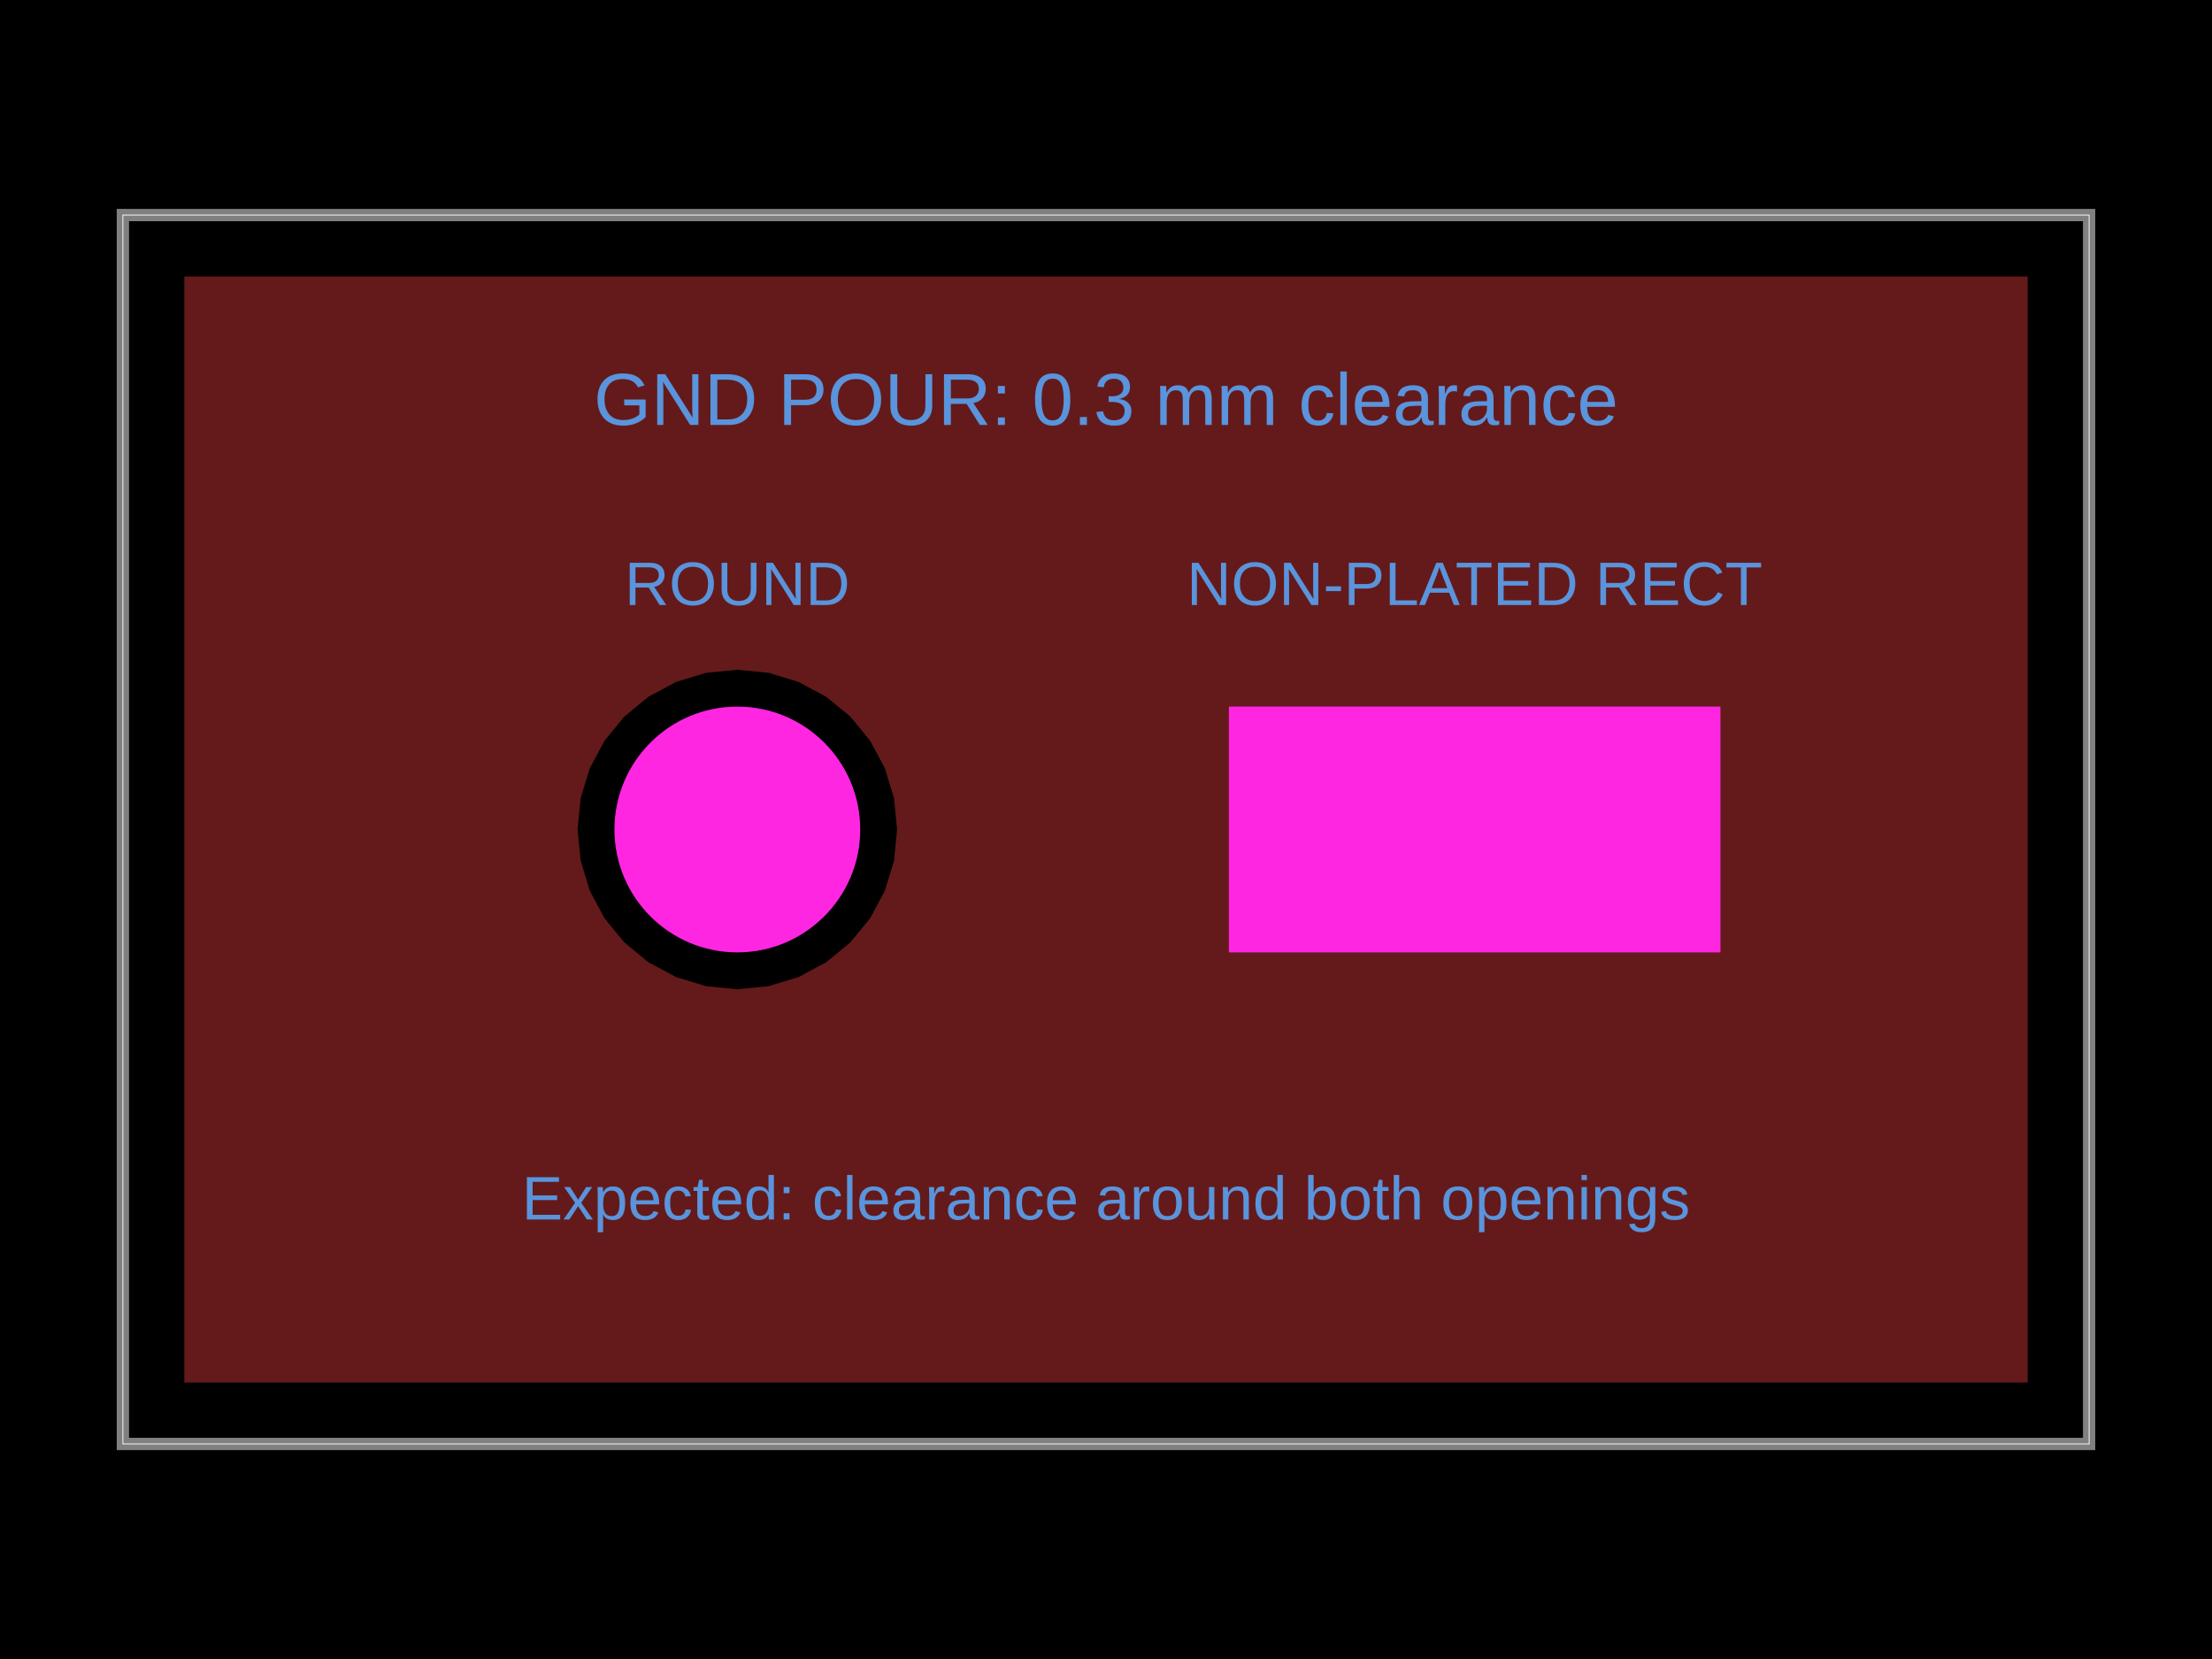
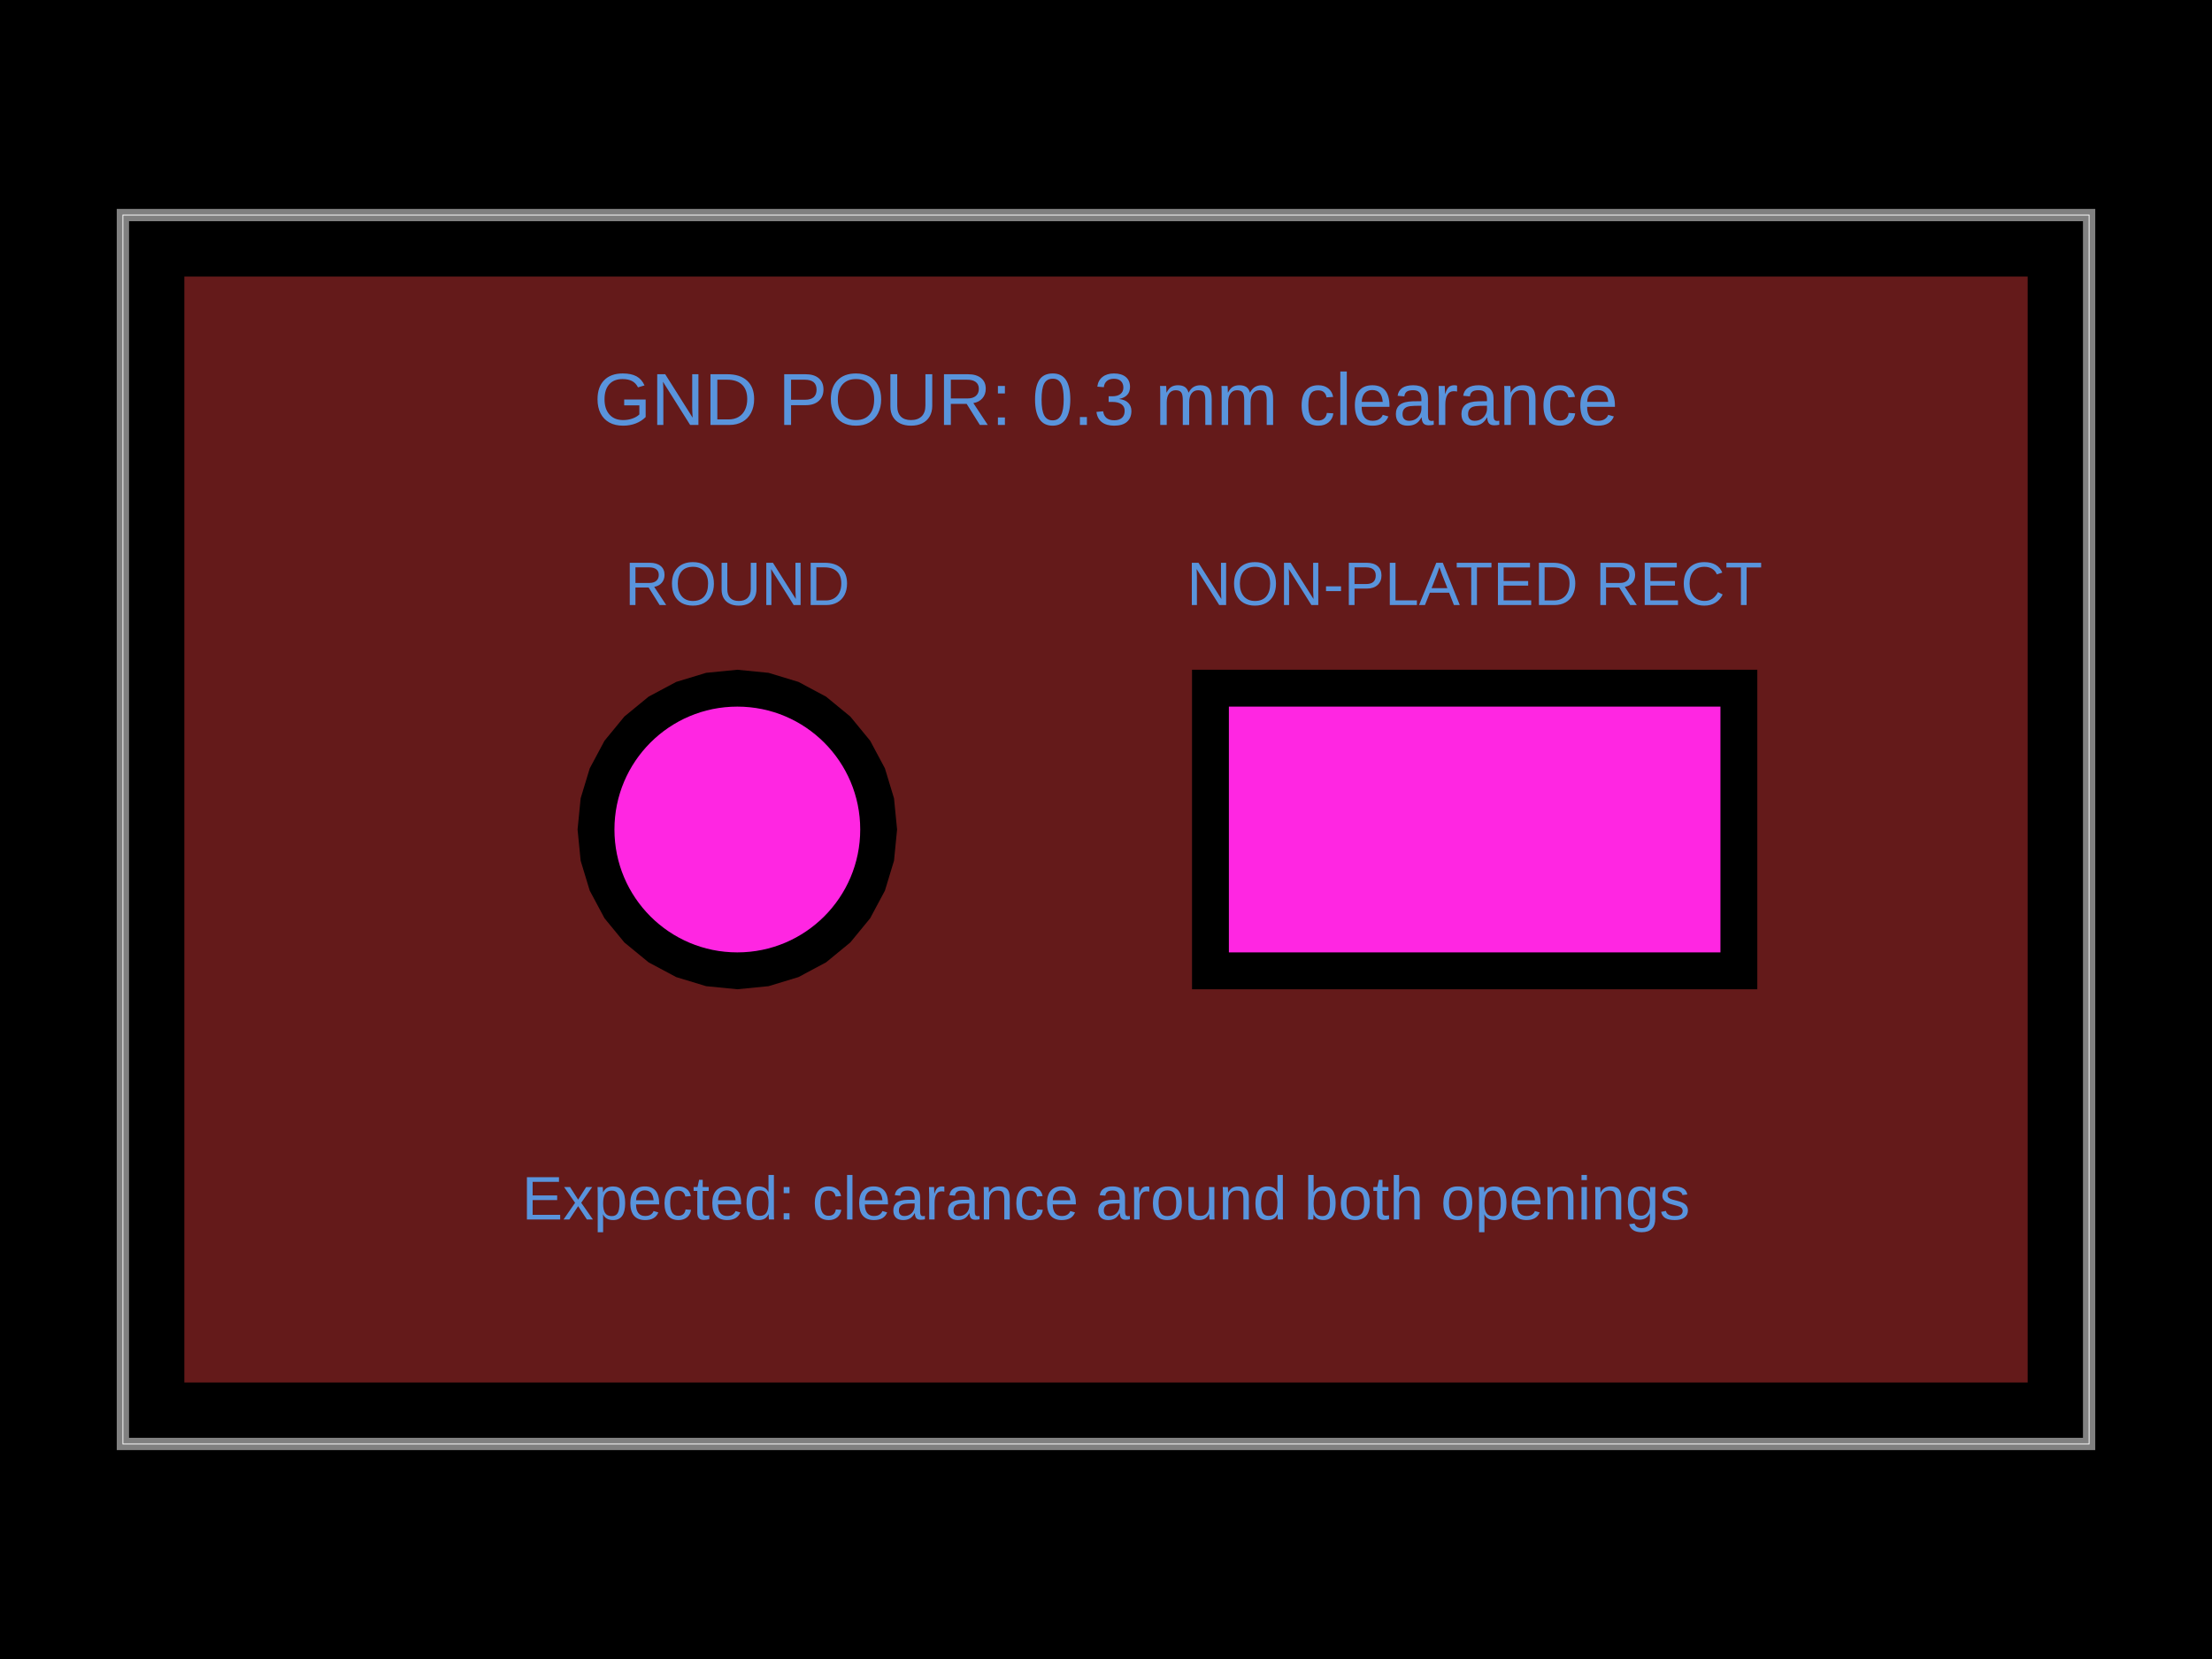
<svg xmlns="http://www.w3.org/2000/svg" width="800" height="600" data-software-used-string="@tscircuit/core@0.0.988">
  <style />
  <rect class="boundary" x="0" y="0" fill="#000" width="800" height="600" data-type="pcb_background" data-pcb-layer="global" />
  <rect class="pcb-boundary" fill="none" stroke="#fff" stroke-width="0.3" x="44.444" y="77.778" width="711.111" height="444.444" data-type="pcb_boundary" data-pcb-layer="global" />
  <path class="pcb-board" d="M 44.444 522.222 L 755.556 522.222 L 755.556 77.778 L 44.444 77.778 Z" fill="none" stroke="rgba(255, 255, 255, 0.5)" stroke-width="4.444" data-type="pcb_board" data-pcb-layer="board" />
-   <path class="pcb-copper-pour pcb-copper-pour-brep" d="M 733.333 500 L 66.667 500 L 66.667 100 L 733.333 100 L 733.333 500 Z M 266.667 357.778 L 277.939 356.668 L 288.777 353.38 L 298.766 348.04 L 307.522 340.855 L 314.707 332.1 L 320.046 322.111 L 323.334 311.272 L 324.444 300 L 323.334 288.728 L 320.046 277.889 L 314.707 267.9 L 307.522 259.145 L 298.766 251.96 L 288.777 246.62 L 277.939 243.332 L 266.667 242.222 L 255.395 243.332 L 244.556 246.62 L 234.567 251.96 L 225.812 259.145 L 218.626 267.9 L 213.287 277.889 L 209.999 288.728 L 208.889 300 L 209.999 311.272 L 213.287 322.111 L 218.626 332.1 L 225.812 340.855 L 234.567 348.04 L 244.556 353.38 L 255.395 356.668 L 266.667 357.778 Z" fill="rgb(200, 52, 52)" fill-rule="evenodd" fill-opacity="0.5" data-type="pcb_copper_pour" data-pcb-layer="top" />
+   <path class="pcb-copper-pour pcb-copper-pour-brep" d="M 733.333 500 L 66.667 500 L 66.667 100 L 733.333 100 L 733.333 500 Z M 266.667 357.778 L 277.939 356.668 L 288.777 353.38 L 298.766 348.04 L 307.522 340.855 L 314.707 332.1 L 320.046 322.111 L 323.334 311.272 L 324.444 300 L 323.334 288.728 L 320.046 277.889 L 314.707 267.9 L 307.522 259.145 L 298.766 251.96 L 288.777 246.62 L 277.939 243.332 L 266.667 242.222 L 255.395 243.332 L 244.556 246.62 L 234.567 251.96 L 225.812 259.145 L 218.626 267.9 L 213.287 277.889 L 209.999 288.728 L 208.889 300 L 209.999 311.272 L 213.287 322.111 L 218.626 332.1 L 225.812 340.855 L 234.567 348.04 L 244.556 353.38 L 255.395 356.668 L 266.667 357.778 Z M 431.111 357.778 L 635.556 357.778 L 635.556 242.222 L 431.111 242.222 L 431.111 357.778 Z" fill="rgb(200, 52, 52)" fill-rule="evenodd" fill-opacity="0.5" data-type="pcb_copper_pour" data-pcb-layer="top" />
  <circle class="pcb-hole" cx="266.667" cy="300" r="44.444" fill="#FF26E2" data-type="pcb_hole" data-pcb-layer="drill" />
  <rect class="pcb-hole" x="444.444" y="255.556" width="177.778" height="88.889" fill="#FF26E2" data-type="pcb_hole" data-pcb-layer="drill" />
  <text x="400" y="144.444" fill="rgb(89, 148, 220)" font-family="Arial, sans-serif" font-size="26.667" text-anchor="middle" dominant-baseline="central" class="pcb-note-text" data-type="pcb_note_text" data-pcb-note-text-id="pcb_note_text_0" data-pcb-layer="overlay">GND POUR: 0.3 mm clearance</text>
  <text x="266.667" y="211.111" fill="rgb(89, 148, 220)" font-family="Arial, sans-serif" font-size="22.222" text-anchor="middle" dominant-baseline="central" class="pcb-note-text" data-type="pcb_note_text" data-pcb-note-text-id="pcb_note_text_1" data-pcb-layer="overlay">ROUND</text>
  <text x="533.333" y="211.111" fill="rgb(89, 148, 220)" font-family="Arial, sans-serif" font-size="22.222" text-anchor="middle" dominant-baseline="central" class="pcb-note-text" data-type="pcb_note_text" data-pcb-note-text-id="pcb_note_text_2" data-pcb-layer="overlay">NON-PLATED RECT</text>
  <text x="400" y="433.333" fill="rgb(89, 148, 220)" font-family="Arial, sans-serif" font-size="22.222" text-anchor="middle" dominant-baseline="central" class="pcb-note-text" data-type="pcb_note_text" data-pcb-note-text-id="pcb_note_text_3" data-pcb-layer="overlay">Expected: clearance around both openings</text>
</svg>
